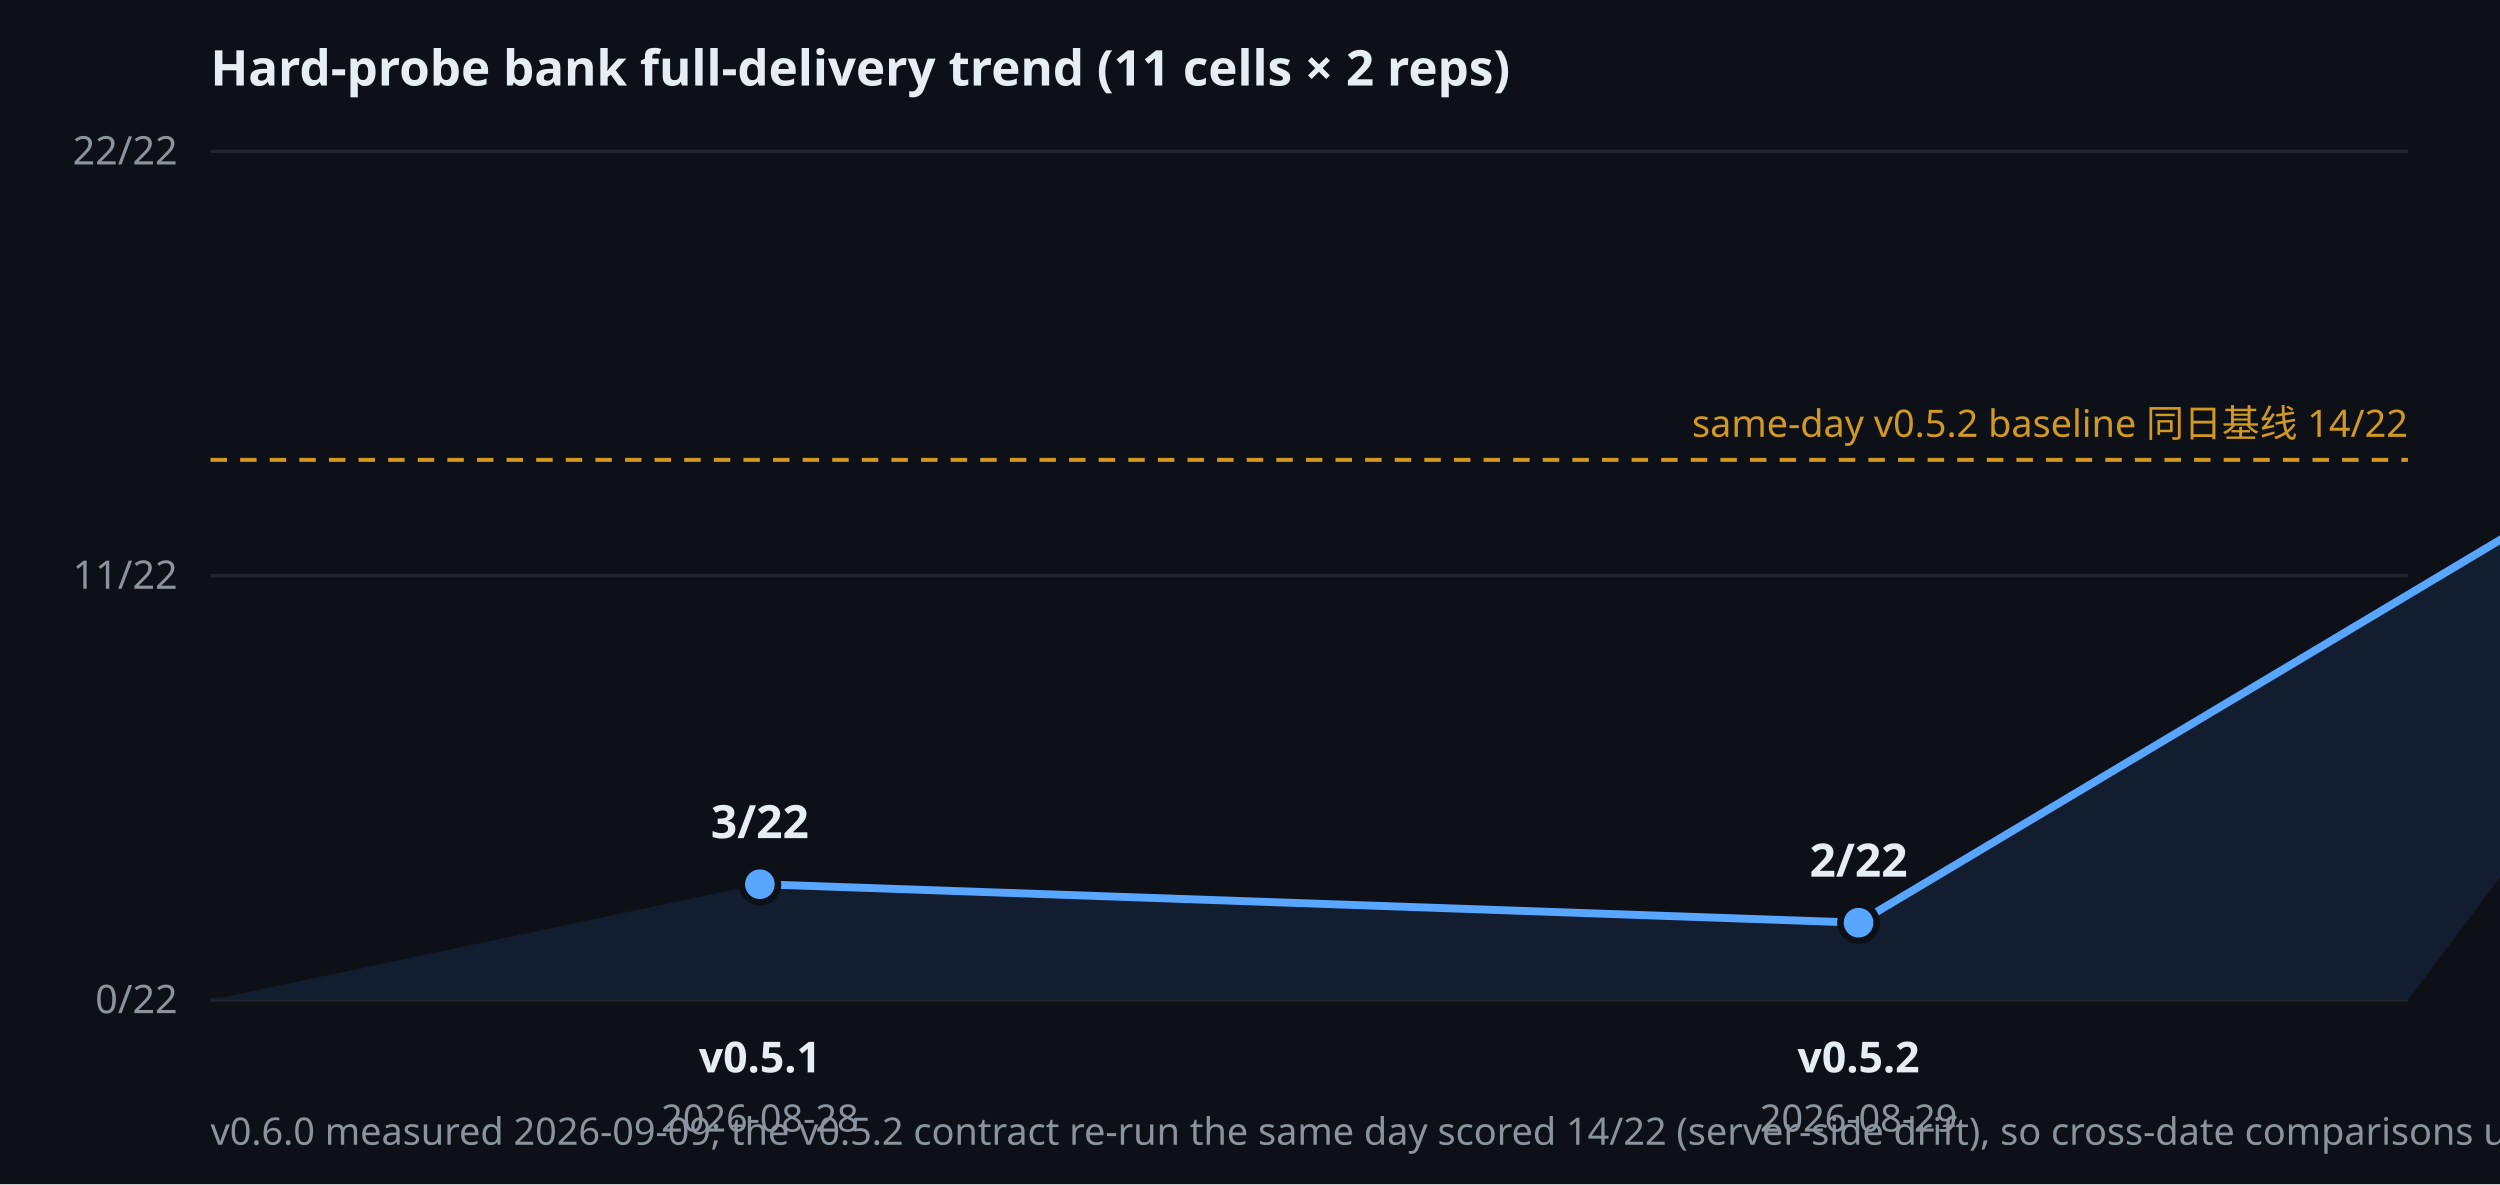
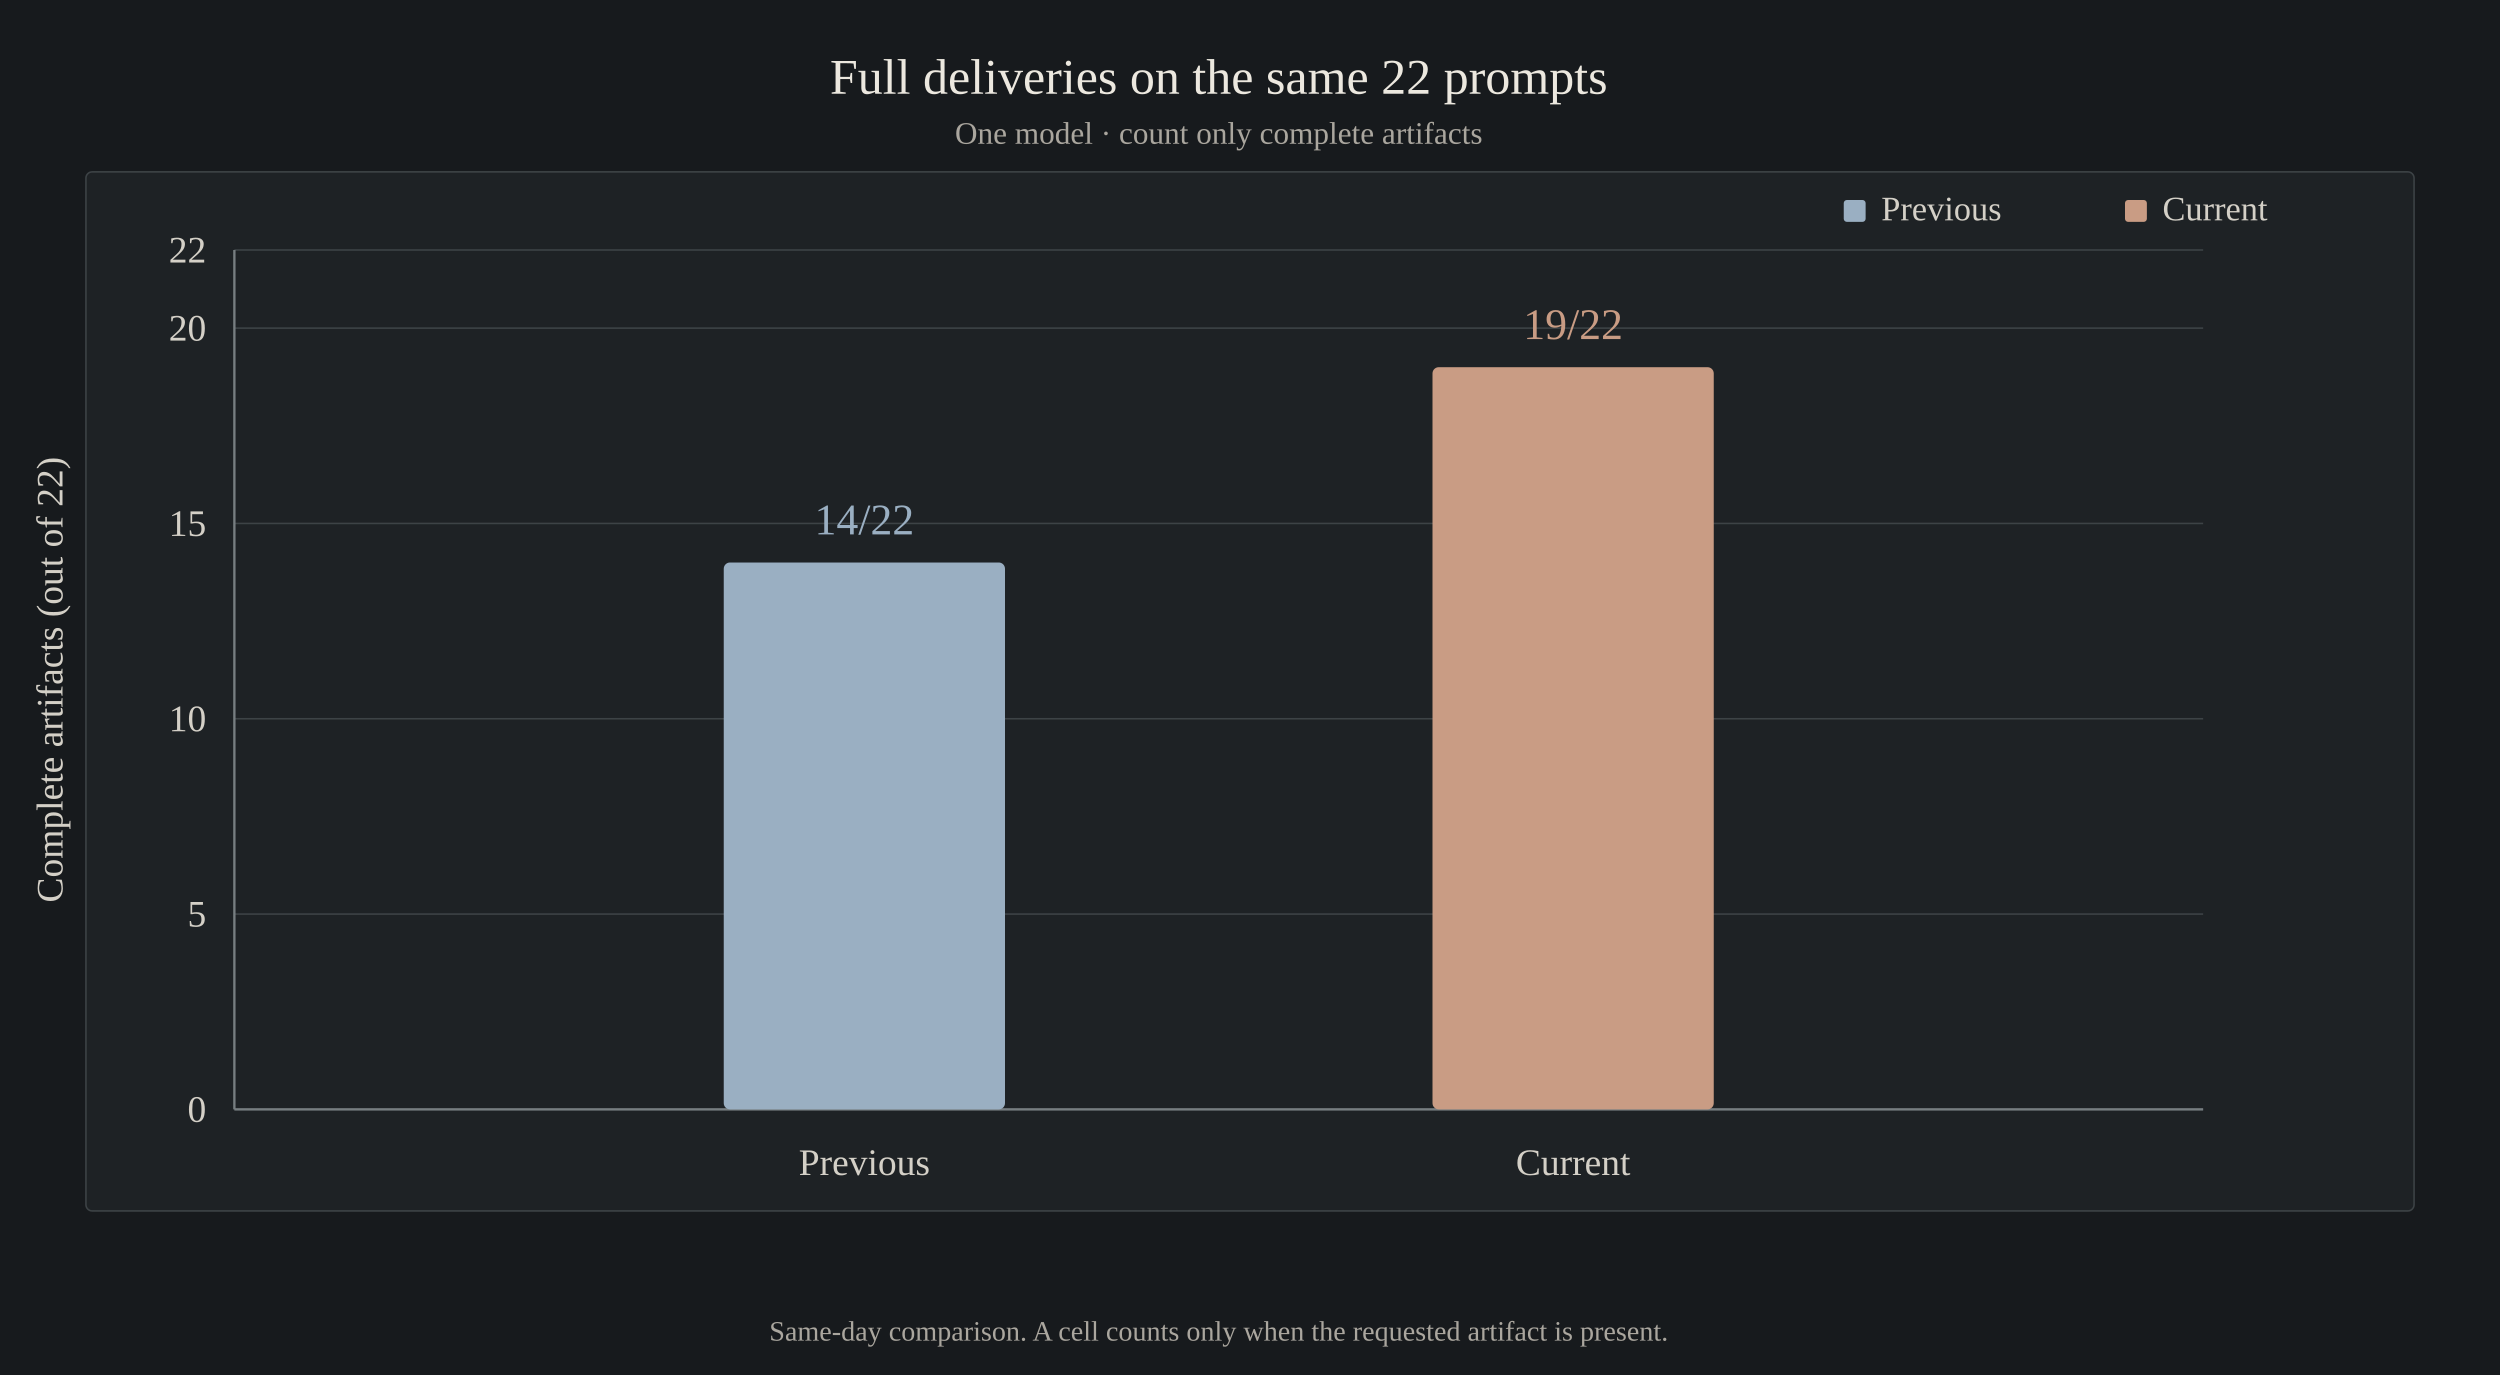
- <svg xmlns="http://www.w3.org/2000/svg" width="760" height="360" viewBox="0 0 760 360" font-family="-apple-system, 'Segoe UI', 'Noto Sans', 'Noto Sans SC', 'PingFang SC', 'Microsoft YaHei', sans-serif">
-   <rect width="760" height="360" fill="#0d1117" />
-   <text x="64" y="26" font-size="15" font-weight="600" fill="#e6edf3">Hard-probe bank full-delivery trend (11 cells × 2 reps)</text>
-   <line x1="64" y1="304.0" x2="732" y2="304.0" stroke="#21262d" stroke-width="1" />
-   <text x="54" y="308.0" font-size="12" fill="#8b949e" text-anchor="end">0/22</text>
-   <line x1="64" y1="175.0" x2="732" y2="175.0" stroke="#21262d" stroke-width="1" />
-   <text x="54" y="179.0" font-size="12" fill="#8b949e" text-anchor="end">11/22</text>
-   <line x1="64" y1="46.0" x2="732" y2="46.0" stroke="#21262d" stroke-width="1" />
-   <text x="54" y="50.0" font-size="12" fill="#8b949e" text-anchor="end">22/22</text>
-   <polygon points="64,304 231.0,268.8 565.0,280.5 899.0,81.2 732,304" fill="#121d2f" />
-   <polyline points="231.0,268.8 565.0,280.5 899.0,81.2" fill="none" stroke="#58a6ff" stroke-width="2.4" />
-   <line x1="64" y1="139.8" x2="732" y2="139.8" stroke="#d29922" stroke-width="1.2" stroke-dasharray="5 4" />
-   <text x="732" y="132.8" font-size="11.5" fill="#d29922" text-anchor="end">same-day v0.5.2 baseline 同日基线 14/22</text>
-   <circle cx="231.0" cy="268.8" r="5.5" fill="#58a6ff" stroke="#0d1117" stroke-width="2" />
-   <text x="231.0" y="254.8" font-size="14" font-weight="700" fill="#e6edf3" text-anchor="middle">3/22</text>
-   <text x="231.0" y="326.0" font-size="13" font-weight="600" fill="#e6edf3" text-anchor="middle">v0.5.1</text>
-   <text x="231.0" y="344.0" font-size="11.5" fill="#8b949e" text-anchor="middle">2026-08-28</text>
-   <circle cx="565.0" cy="280.5" r="5.5" fill="#58a6ff" stroke="#0d1117" stroke-width="2" />
-   <text x="565.0" y="266.5" font-size="14" font-weight="700" fill="#e6edf3" text-anchor="middle">2/22</text>
-   <text x="565.0" y="326.0" font-size="13" font-weight="600" fill="#e6edf3" text-anchor="middle">v0.5.2</text>
-   <text x="565.0" y="344.0" font-size="11.5" fill="#8b949e" text-anchor="middle">2026-08-29</text>
-   <circle cx="899.0" cy="81.2" r="5.5" fill="#58a6ff" stroke="#0d1117" stroke-width="2" />
-   <text x="899.0" y="67.2" font-size="14" font-weight="700" fill="#e6edf3" text-anchor="middle">19/22</text>
-   <text x="899.0" y="326.0" font-size="13" font-weight="600" fill="#e6edf3" text-anchor="middle">v0.6.0</text>
-   <text x="899.0" y="344.0" font-size="11.5" fill="#8b949e" text-anchor="middle">2026-09-09</text>
-   <text x="64" y="348" font-size="11.5" fill="#8b949e">v0.6.0 measured 2026-09-09; the v0.5.2 contract re-run the same day scored 14/22 (server-side drift), so cross-date comparisons use the same-day 14/22 baseline.</text>
+ <svg xmlns="http://www.w3.org/2000/svg" width="1600" height="880" viewBox="0 0 1600 880" role="img" font-family="Charter, Georgia, 'Times New Roman', STSong, 'Songti SC', 'Noto Serif CJK SC', serif">
+   <rect width="1600" height="880" fill="#171A1D" />
+   <rect x="55" y="110" width="1490" height="665" rx="4" fill="#1E2225" stroke="#3D4346" />
+   <text x="780" y="60" text-anchor="middle" font-size="32" font-weight="500" fill="#ECE8DF">Full deliveries on the same 22 prompts</text>
+   <text x="780" y="92" text-anchor="middle" font-size="20" fill="#AAA69E">One model · count only complete artifacts</text>
+   <line x1="150" y1="710.0" x2="1410" y2="710.0" stroke="#3D4346" stroke-width="1" />
+   <text x="132" y="718.0" text-anchor="end" font-size="24" fill="#D4D0C7">0</text>
+   <line x1="150" y1="585.0" x2="1410" y2="585.0" stroke="#3D4346" stroke-width="1" />
+   <text x="132" y="593.0" text-anchor="end" font-size="24" fill="#D4D0C7">5</text>
+   <line x1="150" y1="460.0" x2="1410" y2="460.0" stroke="#3D4346" stroke-width="1" />
+   <text x="132" y="468.0" text-anchor="end" font-size="24" fill="#D4D0C7">10</text>
+   <line x1="150" y1="335.0" x2="1410" y2="335.0" stroke="#3D4346" stroke-width="1" />
+   <text x="132" y="343.0" text-anchor="end" font-size="24" fill="#D4D0C7">15</text>
+   <line x1="150" y1="210.0" x2="1410" y2="210.0" stroke="#3D4346" stroke-width="1" />
+   <text x="132" y="218.0" text-anchor="end" font-size="24" fill="#D4D0C7">20</text>
+   <line x1="150" y1="160.0" x2="1410" y2="160.0" stroke="#3D4346" stroke-width="1" />
+   <text x="132" y="168.0" text-anchor="end" font-size="24" fill="#D4D0C7">22</text>
+   <line x1="150" y1="160" x2="150" y2="710.0" stroke="#777E81" stroke-width="1.5" />
+   <line x1="150" y1="710.0" x2="1410" y2="710.0" stroke="#777E81" stroke-width="1.5" />
+   <text x="40" y="435" transform="rotate(-90 40 435)" text-anchor="middle" font-size="24" fill="#D4D0C7">Complete artifacts (out of 22)</text>
+   <rect x="463.2" y="360.0" width="180" height="350.0" rx="4" fill="#9AAFC2" />
+   <text x="553.2" y="342.0" text-anchor="middle" font-size="28" font-weight="500" fill="#9AAFC2">14/22</text>
+   <text x="553.2" y="752.0" text-anchor="middle" font-size="24" fill="#D4D0C7">Previous</text>
+   <rect x="916.8" y="235.0" width="180" height="475.0" rx="4" fill="#C99C84" />
+   <text x="1006.8" y="217.0" text-anchor="middle" font-size="28" font-weight="500" fill="#C99C84">19/22</text>
+   <text x="1006.8" y="752.0" text-anchor="middle" font-size="24" fill="#D4D0C7">Current</text>
+   <rect x="1180" y="128" width="14" height="14" rx="2" fill="#9AAFC2" />
+   <text x="1204" y="141" font-size="22" fill="#D4D0C7">Previous</text>
+   <rect x="1360" y="128" width="14" height="14" rx="2" fill="#C99C84" />
+   <text x="1384" y="141" font-size="22" fill="#D4D0C7">Current</text>
+   <text x="780" y="858" text-anchor="middle" font-size="18" fill="#AAA69E">Same-day comparison. A cell counts only when the requested artifact is present.</text>
</svg>
